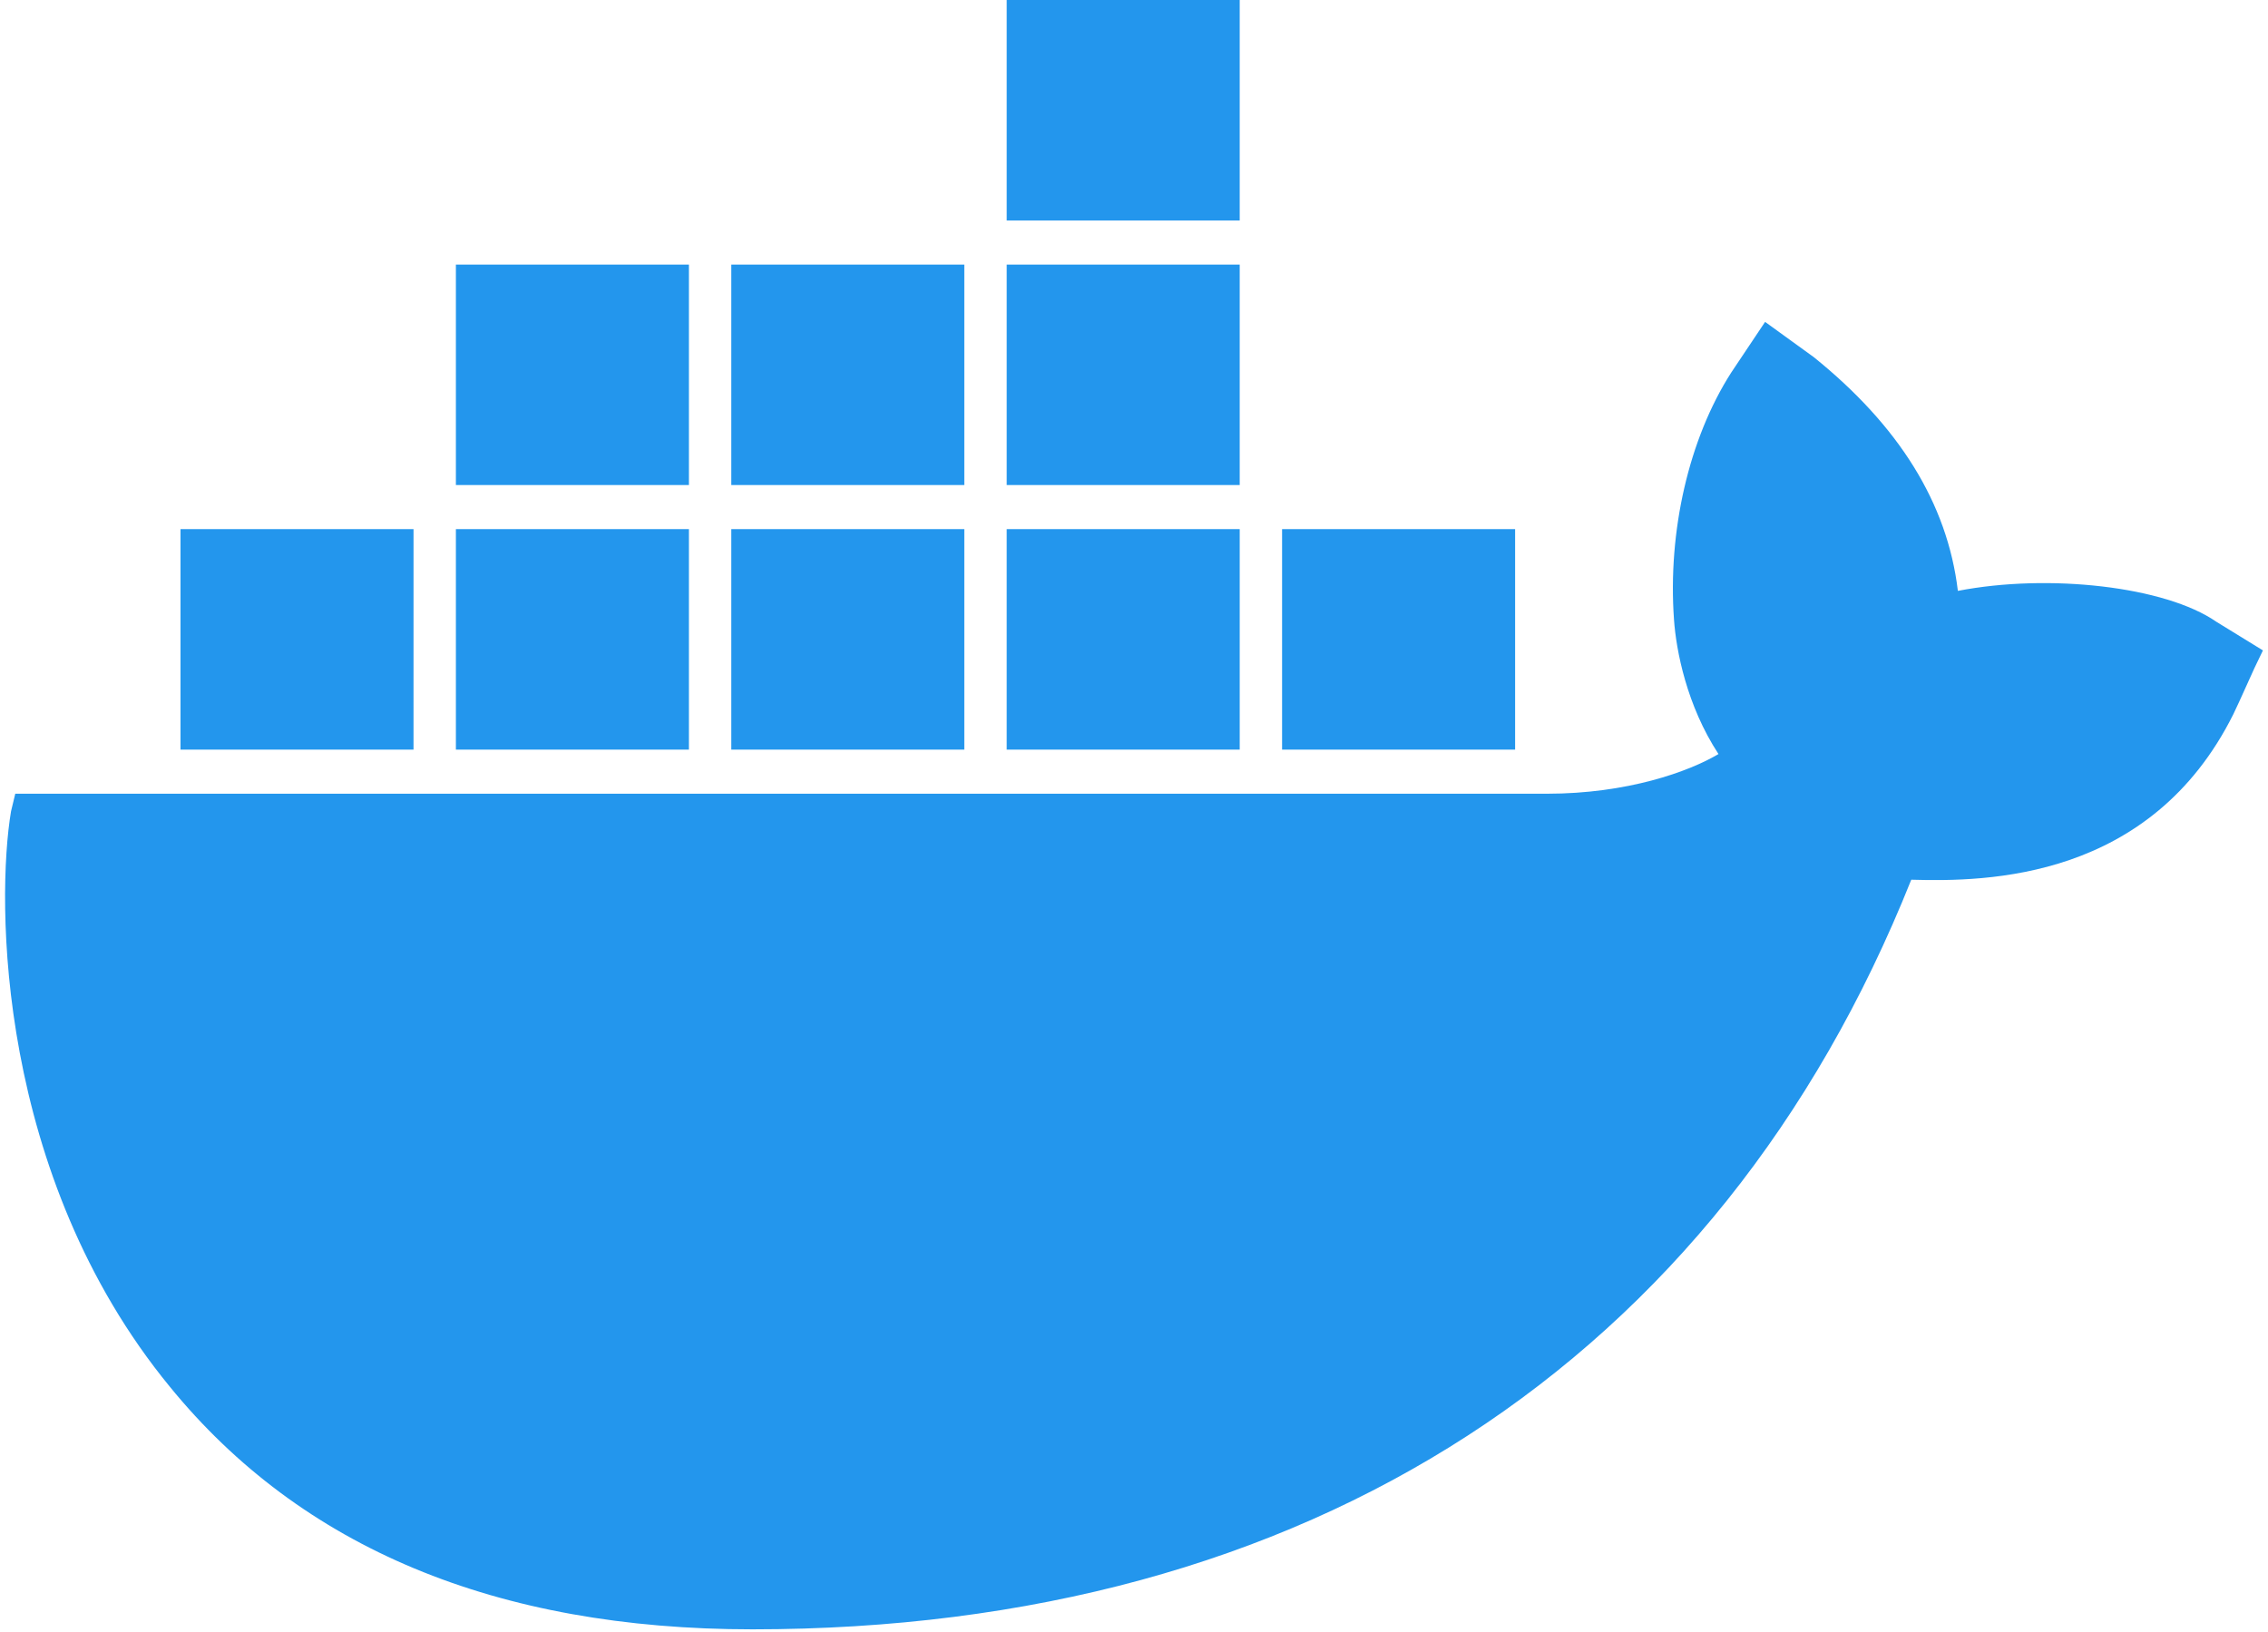
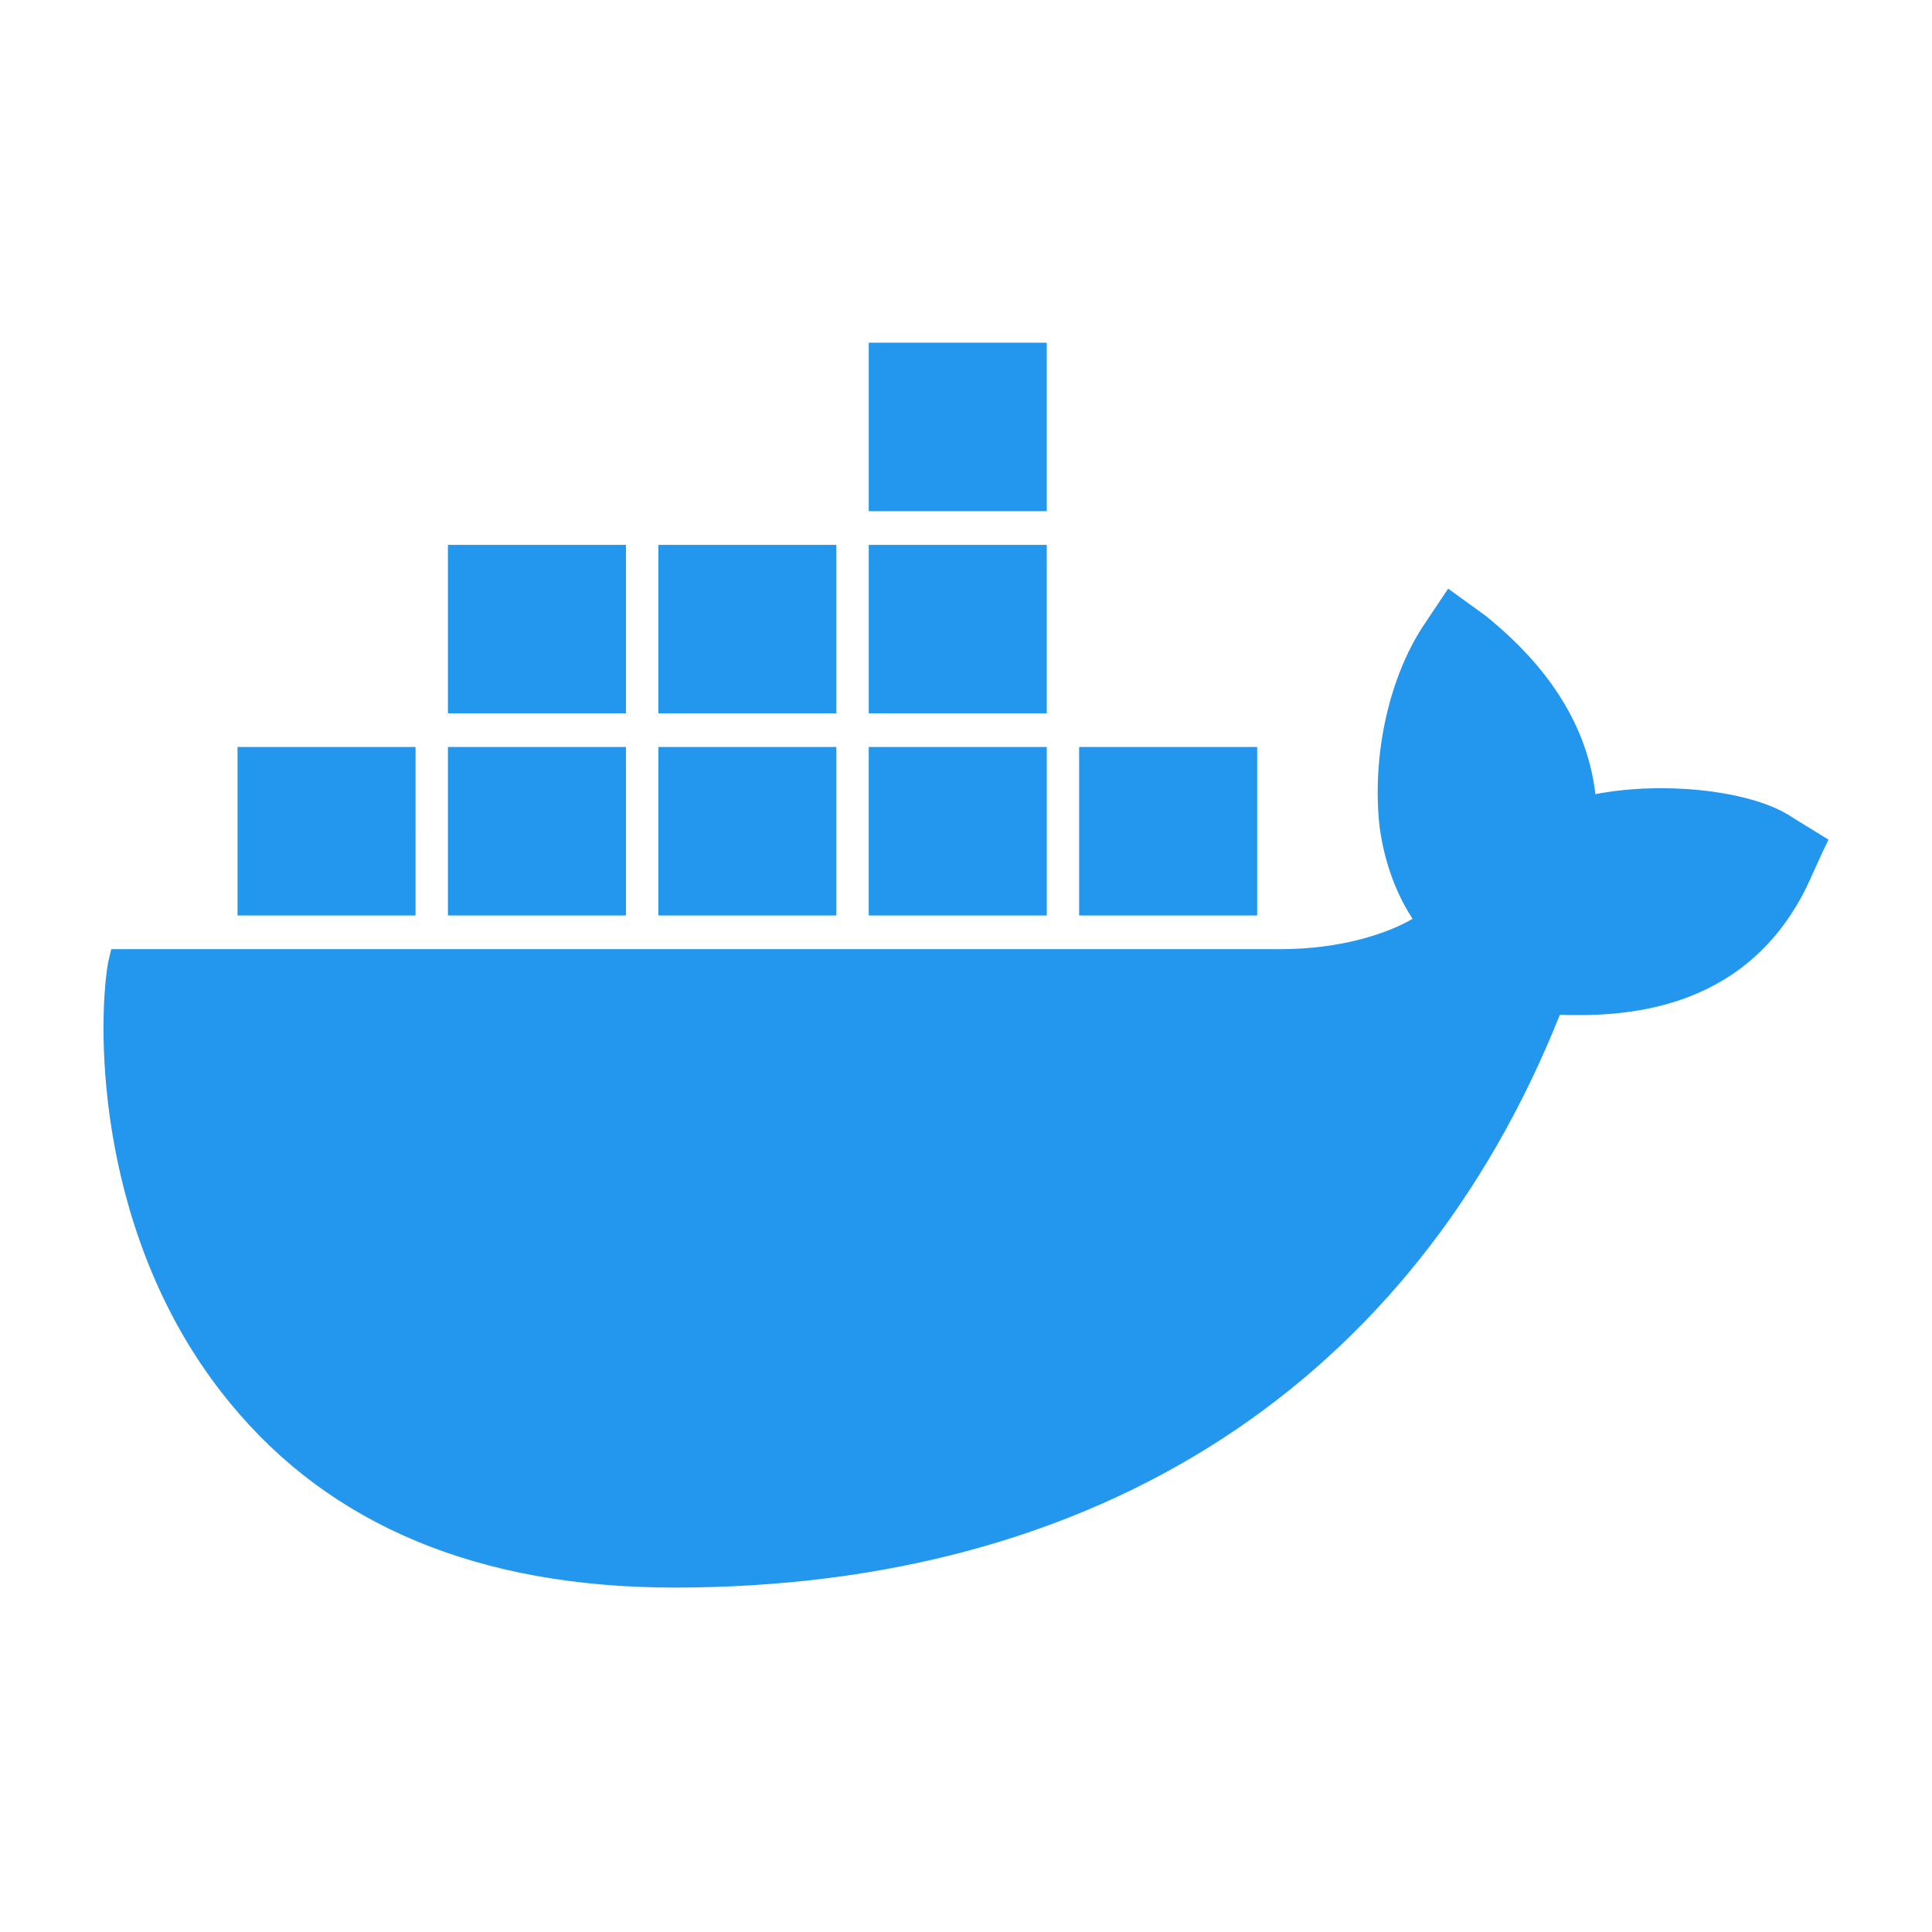
- <svg xmlns="http://www.w3.org/2000/svg" width="1.39em" height="1em" viewBox="0 0 256 185">
+ <svg xmlns="http://www.w3.org/2000/svg" viewBox="-15.36 -50.86 286.72 286.72">
  <path fill="#2396ed" d="M250.716 70.497c-5.765-4-18.976-5.5-29.304-3.5c-1.2-10-6.725-18.749-16.333-26.499l-5.524-4l-3.844 5.75c-4.803 7.5-7.205 18-6.485 28c.24 3.499 1.441 9.749 5.044 15.249c-3.362 2-10.328 4.5-19.455 4.5H1.155l-.48 2c-1.682 9.999-1.682 41.248 18.014 65.247c14.892 18.249 36.99 27.499 66.053 27.499c62.93 0 109.528-30.25 131.386-84.997c8.647.25 27.142 0 36.51-18.75c.24-.5.72-1.5 2.401-5.249l.961-2zM139.986 0h-26.42v24.999h26.42zm0 29.999h-26.42v24.999h26.42zm-31.225 0h-26.42v24.999h26.42zm-31.225 0H51.115v24.999h26.421zM46.311 59.998H19.89v24.999h26.42zm31.225 0H51.115v24.999h26.421zm31.225 0h-26.42v24.999h26.42zm31.226 0h-26.422v24.999h26.422zm31.225 0H144.79v24.999h26.422z" />
</svg>
